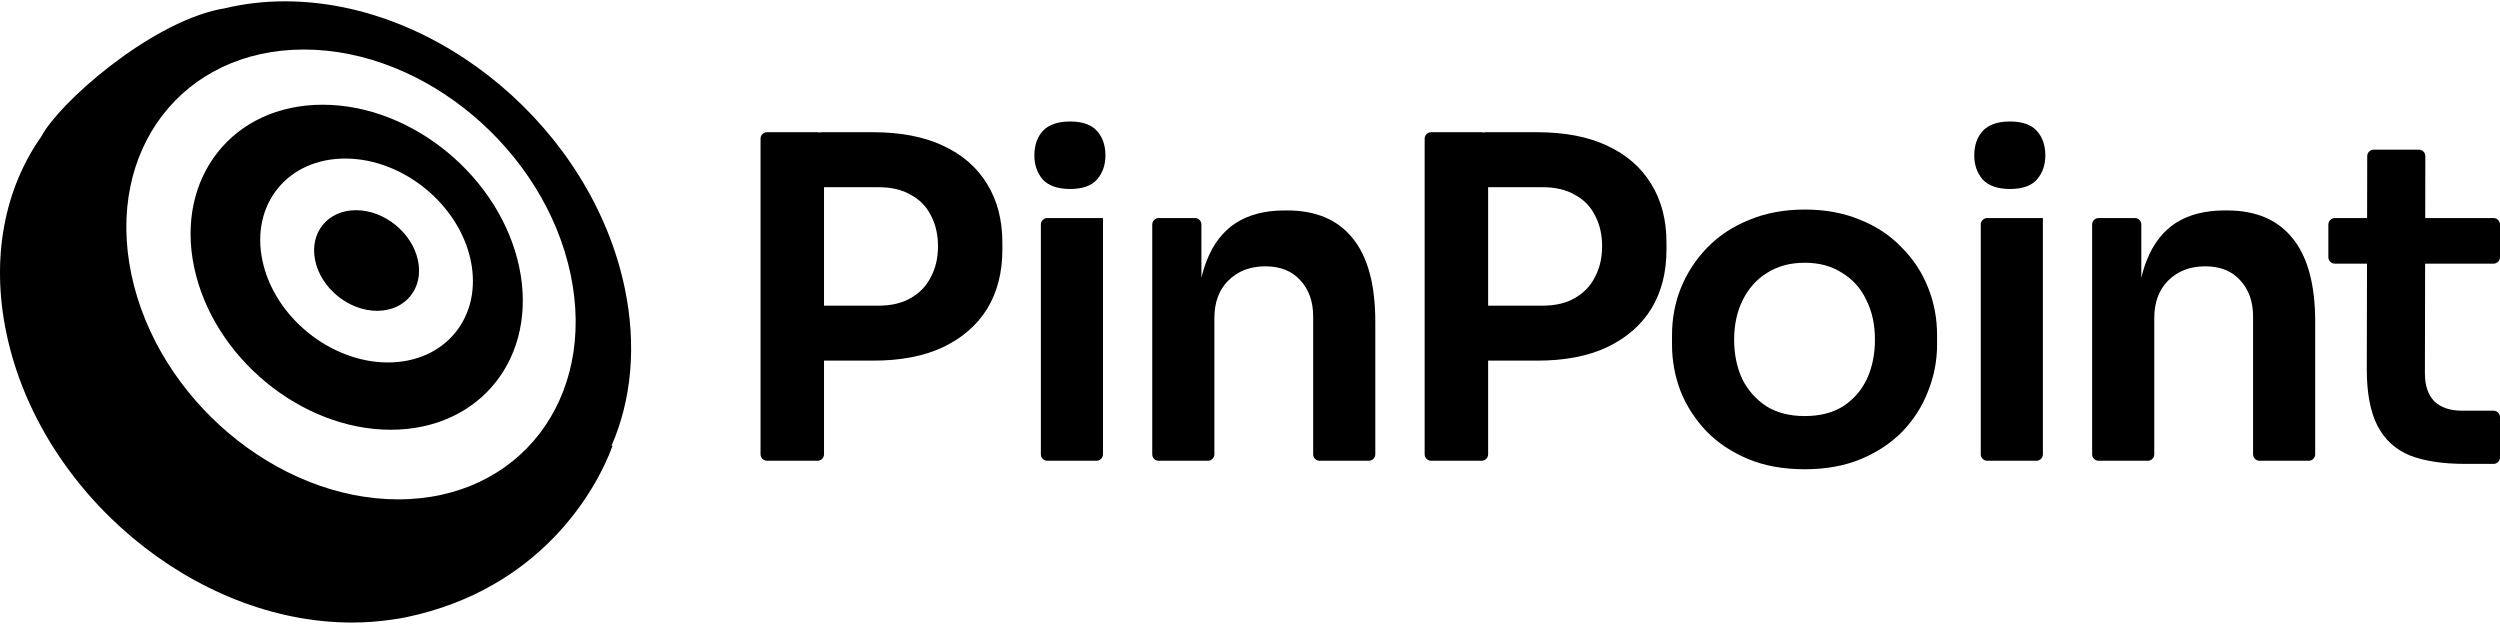
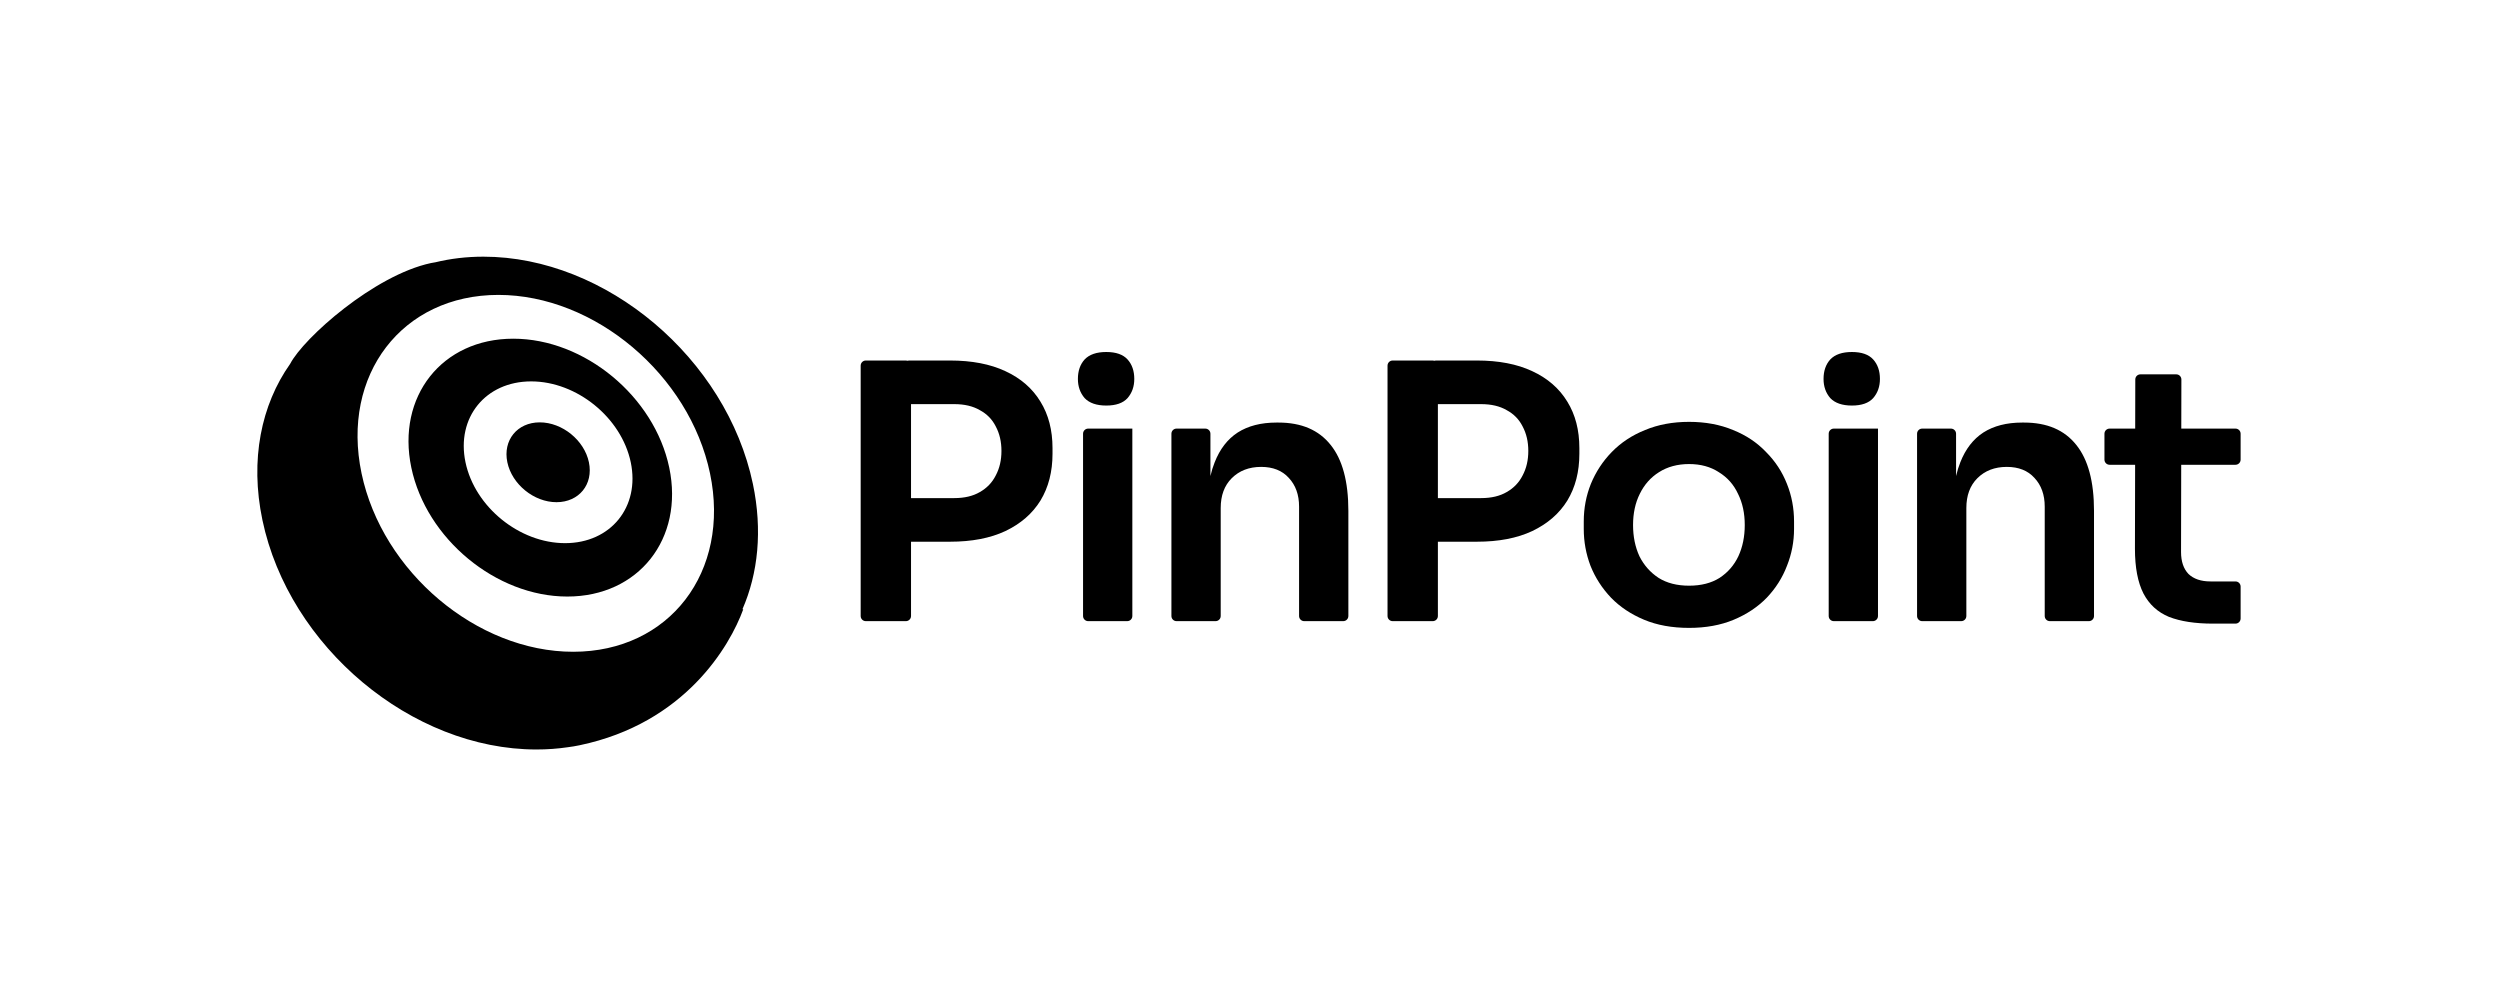
- <svg xmlns="http://www.w3.org/2000/svg" width="512" height="128" viewBox="0 0 512 128" fill="none">
-   <path fill-rule="evenodd" clip-rule="evenodd" d="M127.938 58.949C130.445 70.907 129.284 82.03 125.233 91.305L125.448 91.302C121.975 100.807 110.422 120.695 83.223 126.398C82.188 126.615 81.156 126.787 80.125 126.916C77.53 127.297 74.837 127.495 72.059 127.495C39.847 127.495 8.176 100.98 1.319 68.27C-1.947 52.691 1.006 38.516 8.476 27.942C11.945 21.264 30.148 5.066 44.838 1.918C45.235 1.833 45.618 1.766 45.985 1.717C49.868 0.772 54.009 0.273 58.368 0.273C89.996 0.273 121.145 26.543 127.938 58.949ZM116.865 56.207C122.198 81.647 106.384 102.269 81.543 102.269C56.702 102.269 32.241 81.647 26.908 56.207C21.575 30.767 37.389 10.143 62.23 10.143C87.07 10.143 111.531 30.767 116.865 56.207ZM80.028 88.012C98.414 88.012 110.195 73.111 106.342 54.729C102.489 36.348 84.46 21.447 66.073 21.447C47.687 21.447 35.905 36.348 39.759 54.729C43.612 73.111 61.641 88.012 80.028 88.012ZM96.406 53.35C98.824 64.881 91.233 74.229 79.45 74.229C67.669 74.229 56.158 64.881 53.741 53.35C51.323 41.819 58.914 32.471 70.697 32.471C82.478 32.471 93.989 41.819 96.406 53.35ZM85.603 53.35C86.796 59.041 83.049 63.655 77.234 63.655C71.419 63.655 65.739 59.041 64.546 53.35C63.353 47.659 67.099 43.046 72.914 43.046C78.729 43.046 84.41 47.659 85.603 53.35Z" fill="black" />
-   <path d="M213.167 93.039C213.167 93.77 213.761 94.364 214.492 94.364H224.567C225.298 94.364 225.892 93.77 225.892 93.039V44.656H214.492C213.761 44.656 213.167 45.249 213.167 45.981V93.039Z" fill="black" />
-   <path d="M213.578 36.783C214.799 38.064 216.659 38.705 219.161 38.705C221.663 38.705 223.495 38.064 224.654 36.783C225.814 35.44 226.393 33.792 226.393 31.839C226.393 29.765 225.814 28.086 224.654 26.805C223.495 25.523 221.663 24.882 219.161 24.882C216.659 24.882 214.799 25.523 213.578 26.805C212.418 28.086 211.838 29.765 211.838 31.839C211.838 33.792 212.418 35.44 213.578 36.783Z" fill="black" />
-   <path fill-rule="evenodd" clip-rule="evenodd" d="M193.11 71.112C189.203 72.943 184.443 73.858 178.829 73.858H168.759V93.039C168.759 93.77 168.165 94.364 167.433 94.364H157.085C156.353 94.364 155.76 93.77 155.76 93.039V28.404C155.76 27.672 156.353 27.079 157.085 27.079H167.433C167.577 27.079 167.714 27.102 167.843 27.144C167.973 27.102 168.111 27.079 168.254 27.079H178.829C184.443 27.079 189.203 27.995 193.11 29.825C197.076 31.656 200.098 34.281 202.172 37.698C204.247 41.055 205.285 45.052 205.285 49.69V51.155C205.285 55.793 204.247 59.821 202.172 63.239C200.098 66.595 197.076 69.219 193.11 71.112ZM186.518 39.895C184.749 38.858 182.552 38.339 179.928 38.339H168.759V62.598H179.928C182.552 62.598 184.749 62.079 186.518 61.042C188.35 60.004 189.723 58.57 190.638 56.739C191.615 54.908 192.103 52.803 192.103 50.423C192.103 48.043 191.615 45.937 190.638 44.106C189.723 42.275 188.35 40.872 186.518 39.895Z" fill="black" />
-   <path d="M237.305 94.364C236.573 94.364 235.98 93.77 235.98 93.039V45.981C235.98 45.249 236.573 44.656 237.305 44.656H244.725C245.456 44.656 246.05 45.249 246.05 45.981V56.905C246.344 55.63 246.71 54.446 247.149 53.352C248.491 49.934 250.474 47.371 253.099 45.662C255.784 43.954 259.11 43.099 263.077 43.099H263.625C269.546 43.099 274.031 45.022 277.083 48.866C280.134 52.65 281.66 58.326 281.66 65.894V93.039C281.66 93.77 281.067 94.364 280.335 94.364H270.261C269.529 94.364 268.936 93.77 268.936 93.039V64.795C268.936 61.744 268.05 59.272 266.281 57.38C264.572 55.488 262.191 54.542 259.141 54.542C256.028 54.542 253.495 55.519 251.542 57.472C249.651 59.364 248.705 61.927 248.705 65.161V93.039C248.705 93.77 248.111 94.364 247.379 94.364H237.305Z" fill="black" />
-   <path fill-rule="evenodd" clip-rule="evenodd" d="M329.12 71.112C325.214 72.943 320.454 73.858 314.839 73.858H304.77V93.039C304.77 93.77 304.176 94.364 303.445 94.364H293.095C292.363 94.364 291.769 93.77 291.769 93.039V28.404C291.769 27.672 292.363 27.079 293.095 27.079H303.445C303.586 27.079 303.724 27.102 303.854 27.144C303.983 27.102 304.12 27.079 304.264 27.079H314.839C320.454 27.079 325.214 27.995 329.12 29.825C333.086 31.656 336.107 34.281 338.183 37.698C340.258 41.055 341.294 45.052 341.294 49.69V51.155C341.294 55.793 340.258 59.821 338.183 63.239C336.107 66.595 333.086 69.219 329.12 71.112ZM322.529 39.895C320.759 38.858 318.561 38.339 315.938 38.339H304.77V62.598H315.938C318.561 62.598 320.759 62.079 322.529 61.042C324.359 60.004 325.732 58.57 326.648 56.739C327.625 54.908 328.112 52.803 328.112 50.423C328.112 48.043 327.625 45.937 326.648 44.106C325.732 42.275 324.359 40.872 322.529 39.895Z" fill="black" />
-   <path fill-rule="evenodd" clip-rule="evenodd" d="M369.617 96.103C365.224 96.103 361.348 95.402 357.991 93.997C354.636 92.594 351.797 90.703 349.478 88.322C347.159 85.88 345.389 83.134 344.169 80.083C343.009 77.031 342.429 73.858 342.429 70.562V68.64C342.429 65.222 343.04 61.988 344.26 58.936C345.542 55.824 347.341 53.078 349.661 50.697C352.041 48.256 354.91 46.364 358.267 45.022C361.623 43.618 365.407 42.916 369.617 42.916C373.829 42.916 377.612 43.618 380.969 45.022C384.326 46.364 387.163 48.256 389.482 50.697C391.863 53.078 393.664 55.824 394.884 58.936C396.105 61.988 396.714 65.222 396.714 68.64V70.562C396.714 73.858 396.105 77.031 394.884 80.083C393.725 83.134 391.985 85.88 389.665 88.322C387.346 90.703 384.509 92.594 381.152 93.997C377.795 95.402 373.951 96.103 369.617 96.103ZM369.617 85.209C372.73 85.209 375.354 84.537 377.49 83.195C379.627 81.792 381.244 79.93 382.342 77.611C383.441 75.23 383.989 72.546 383.989 69.556C383.989 66.504 383.41 63.819 382.251 61.499C381.152 59.119 379.505 57.258 377.308 55.915C375.171 54.512 372.608 53.81 369.617 53.81C366.628 53.81 364.034 54.512 361.837 55.915C359.701 57.258 358.053 59.119 356.894 61.499C355.734 63.819 355.154 66.504 355.154 69.556C355.154 72.546 355.704 75.23 356.801 77.611C357.961 79.93 359.609 81.792 361.745 83.195C363.88 84.537 366.506 85.209 369.617 85.209Z" fill="black" />
-   <path d="M405.66 93.039C405.66 93.77 406.253 94.364 406.985 94.364H417.059C417.791 94.364 418.384 93.77 418.384 93.039V44.656H406.985C406.253 44.656 405.66 45.249 405.66 45.981V93.039Z" fill="black" />
-   <path d="M406.069 36.783C407.29 38.064 409.152 38.705 411.654 38.705C414.156 38.705 415.986 38.064 417.145 36.783C418.305 35.44 418.885 33.792 418.885 31.839C418.885 29.765 418.305 28.086 417.145 26.805C415.986 25.523 414.156 24.882 411.654 24.882C409.152 24.882 407.29 25.523 406.069 26.805C404.91 28.086 404.33 29.765 404.33 31.839C404.33 33.792 404.91 35.44 406.069 36.783Z" fill="black" />
-   <path d="M429.797 94.364C429.064 94.364 428.472 93.77 428.472 93.039V45.981C428.472 45.249 429.064 44.656 429.797 44.656H437.216C437.947 44.656 438.541 45.249 438.541 45.981V56.905C438.837 55.63 439.202 54.446 439.64 53.352C440.982 49.934 442.966 47.371 445.59 45.662C448.275 43.954 451.601 43.099 455.569 43.099H456.118C462.037 43.099 466.523 45.022 469.574 48.866C472.626 52.65 474.151 58.326 474.151 65.894V93.039C474.151 93.77 473.559 94.364 472.826 94.364H462.753C462.02 94.364 461.428 93.77 461.428 93.039V64.795C461.428 61.744 460.543 59.272 458.772 57.38C457.064 55.488 454.684 54.542 451.632 54.542C448.52 54.542 445.986 55.519 444.034 57.472C442.142 59.364 441.196 61.927 441.196 65.161V93.039C441.196 93.77 440.603 94.364 439.87 94.364H429.797Z" fill="black" />
-   <path d="M493.508 93.266C496.497 94.425 500.282 95.004 504.86 95.004H510.675C511.406 95.004 512 94.41 512 93.679V85.436C512 84.704 511.406 84.111 510.675 84.111H504.218C501.777 84.111 499.885 83.469 498.542 82.188C497.261 80.845 496.621 78.954 496.621 76.513L496.664 53.993H510.675C511.406 53.993 512 53.4 512 52.668V45.981C512 45.249 511.406 44.656 510.675 44.656H496.683L496.709 31.977C496.711 31.244 496.117 30.649 495.384 30.649H486.134C485.403 30.649 484.81 31.241 484.809 31.972L484.782 44.656H478.172C477.441 44.656 476.847 45.249 476.847 45.981V52.668C476.847 53.4 477.441 53.993 478.172 53.993H484.764L484.719 75.689C484.719 80.51 485.452 84.355 486.916 87.224C488.382 90.031 490.578 92.045 493.508 93.266Z" fill="black" />
+ <svg xmlns="http://www.w3.org/2000/svg" width="487" height="196" viewBox="0 0 487 196" fill="none">
+   <path fill-rule="evenodd" clip-rule="evenodd" d="M146.665 94.276C148.557 103.3 147.681 111.693 144.624 118.692L144.786 118.689C142.166 125.862 133.448 140.869 112.924 145.172C112.143 145.336 111.364 145.466 110.586 145.563C108.628 145.851 106.596 146 104.5 146C80.193 146 56.295 125.992 51.12 101.31C48.656 89.554 50.884 78.858 56.521 70.879C59.139 65.839 72.874 53.617 83.959 51.242C84.259 51.178 84.547 51.127 84.825 51.09C87.754 50.377 90.879 50 94.169 50C118.035 50 141.539 69.823 146.665 94.276ZM138.31 92.207C142.334 111.404 130.401 126.965 111.656 126.965C92.912 126.965 74.454 111.404 70.429 92.207C66.405 73.01 78.338 57.448 97.083 57.448C115.827 57.448 134.285 73.01 138.31 92.207ZM110.513 116.207C124.387 116.207 133.277 104.963 130.369 91.092C127.462 77.222 113.857 65.978 99.983 65.978C86.109 65.978 77.219 77.222 80.126 91.092C83.034 104.963 96.639 116.207 110.513 116.207ZM122.872 90.051C124.696 98.753 118.968 105.806 110.077 105.806C101.187 105.806 92.501 98.753 90.677 90.051C88.853 81.35 94.581 74.296 103.472 74.296C112.362 74.296 121.048 81.35 122.872 90.051ZM114.72 90.052C115.62 94.346 112.793 97.827 108.405 97.827C104.017 97.827 99.731 94.346 98.83 90.052C97.93 85.757 100.757 82.276 105.145 82.276C109.533 82.276 113.82 85.757 114.72 90.052Z" fill="black" />
+   <path d="M210.978 120C210.978 120.552 211.426 121 211.978 121H219.58C220.132 121 220.58 120.552 220.58 120V83.491H211.978C211.426 83.491 210.978 83.938 210.978 84.491V120Z" fill="black" />
+   <path d="M211.288 77.55C212.209 78.517 213.613 79.001 215.501 79.001C217.389 79.001 218.771 78.517 219.646 77.55C220.521 76.537 220.958 75.293 220.958 73.82C220.958 72.254 220.521 70.987 219.646 70.02C218.771 69.053 217.389 68.57 215.501 68.57C213.613 68.57 212.209 69.053 211.288 70.02C210.413 70.987 209.975 72.254 209.975 73.82C209.975 75.293 210.413 76.537 211.288 77.55Z" fill="black" />
+   <path fill-rule="evenodd" clip-rule="evenodd" d="M195.843 103.454C192.895 104.836 189.303 105.526 185.067 105.526H177.468V120C177.468 120.552 177.02 121 176.468 121H168.659C168.107 121 167.659 120.552 167.659 120V71.228C167.659 70.675 168.107 70.228 168.659 70.228H176.468C176.576 70.228 176.68 70.245 176.777 70.276C176.875 70.245 176.979 70.228 177.087 70.228H185.067C189.303 70.228 192.895 70.918 195.843 72.3C198.836 73.682 201.116 75.662 202.681 78.241C204.247 80.773 205.03 83.79 205.03 87.29V88.395C205.03 91.895 204.247 94.934 202.681 97.513C201.116 100.046 198.836 102.026 195.843 103.454ZM190.869 79.898C189.534 79.116 187.876 78.724 185.896 78.724H177.468V97.03H185.896C187.876 97.03 189.534 96.638 190.869 95.855C192.251 95.073 193.287 93.99 193.978 92.609C194.715 91.227 195.083 89.638 195.083 87.842C195.083 86.046 194.715 84.458 193.978 83.076C193.287 81.695 192.251 80.635 190.869 79.898Z" fill="black" />
+   <path d="M229.192 121C228.64 121 228.192 120.552 228.192 120V84.491C228.192 83.938 228.64 83.491 229.192 83.491H234.791C235.343 83.491 235.791 83.938 235.791 84.491V92.734C236.013 91.772 236.289 90.878 236.62 90.053C237.633 87.474 239.129 85.54 241.11 84.25C243.136 82.961 245.646 82.316 248.639 82.316H249.053C253.521 82.316 256.905 83.767 259.208 86.668C261.51 89.523 262.662 93.806 262.662 99.516V120C262.662 120.552 262.214 121 261.662 121H254.06C253.508 121 253.06 120.552 253.06 120V98.688C253.06 96.385 252.392 94.52 251.057 93.092C249.767 91.665 247.971 90.951 245.669 90.951C243.32 90.951 241.409 91.688 239.935 93.161C238.508 94.589 237.794 96.523 237.794 98.964V120C237.794 120.552 237.346 121 236.794 121H229.192Z" fill="black" />
+   <path fill-rule="evenodd" clip-rule="evenodd" d="M298.474 103.454C295.527 104.836 291.935 105.526 287.698 105.526H280.1V120C280.1 120.552 279.652 121 279.1 121H271.29C270.738 121 270.29 120.552 270.29 120V71.228C270.29 70.675 270.738 70.228 271.29 70.228H279.1C279.207 70.228 279.311 70.245 279.409 70.276C279.506 70.245 279.61 70.228 279.718 70.228H287.698C291.935 70.228 295.527 70.918 298.474 72.3C301.467 73.682 303.747 75.662 305.313 78.241C306.879 80.773 307.661 83.79 307.661 87.29V88.395C307.661 91.895 306.879 94.934 305.313 97.513C303.747 100.046 301.467 102.026 298.474 103.454ZM293.501 79.898C292.165 79.116 290.507 78.724 288.527 78.724H280.1V97.03H288.527C290.507 97.03 292.165 96.638 293.501 95.855C294.882 95.073 295.918 93.99 296.609 92.609C297.346 91.227 297.714 89.638 297.714 87.842C297.714 86.046 297.346 84.458 296.609 83.076C295.918 81.695 294.882 80.635 293.501 79.898Z" fill="black" />
+   <path fill-rule="evenodd" clip-rule="evenodd" d="M329.033 122.312C325.718 122.312 322.793 121.783 320.26 120.723C317.728 119.664 315.586 118.237 313.836 116.441C312.086 114.598 310.751 112.526 309.83 110.224C308.955 107.921 308.517 105.526 308.517 103.039V101.589C308.517 99.01 308.978 96.569 309.899 94.267C310.866 91.918 312.224 89.846 313.974 88.05C315.77 86.208 317.935 84.78 320.468 83.767C323.001 82.708 325.856 82.178 329.033 82.178C332.211 82.178 335.066 82.708 337.599 83.767C340.132 84.78 342.273 86.208 344.023 88.05C345.819 89.846 347.178 91.918 348.099 94.267C349.02 96.569 349.48 99.01 349.48 101.589V103.039C349.48 105.526 349.02 107.921 348.099 110.224C347.224 112.526 345.911 114.598 344.161 116.441C342.411 118.237 340.27 119.664 337.737 120.723C335.204 121.783 332.303 122.312 329.033 122.312ZM329.033 114.092C331.382 114.092 333.362 113.585 334.974 112.572C336.586 111.513 337.806 110.108 338.635 108.358C339.464 106.562 339.878 104.536 339.878 102.28C339.878 99.977 339.441 97.951 338.566 96.201C337.737 94.405 336.494 93 334.836 91.987C333.224 90.928 331.29 90.398 329.033 90.398C326.777 90.398 324.82 90.928 323.162 91.987C321.55 93 320.307 94.405 319.432 96.201C318.557 97.951 318.119 99.977 318.119 102.28C318.119 104.536 318.534 106.562 319.362 108.358C320.237 110.108 321.481 111.513 323.093 112.572C324.704 113.585 326.685 114.092 329.033 114.092Z" fill="black" />
+   <path d="M356.23 120C356.23 120.552 356.678 121 357.23 121H364.832C365.384 121 365.832 120.552 365.832 120V83.491H357.23C356.678 83.491 356.23 83.938 356.23 84.491V120Z" fill="black" />
+   <path d="M356.539 77.55C357.46 78.517 358.865 79.001 360.753 79.001C362.641 79.001 364.022 78.517 364.897 77.55C365.772 76.537 366.21 75.293 366.21 73.82C366.21 72.254 365.772 70.987 364.897 70.02C364.022 69.053 362.641 68.57 360.753 68.57C358.865 68.57 357.46 69.053 356.539 70.02C355.664 70.987 355.227 72.254 355.227 73.82C355.227 75.293 355.664 76.537 356.539 77.55Z" fill="black" />
+   <path d="M374.444 121C373.891 121 373.444 120.552 373.444 120V84.491C373.444 83.938 373.891 83.491 374.444 83.491H380.042C380.594 83.491 381.042 83.938 381.042 84.491V92.734C381.265 91.772 381.541 90.878 381.871 90.053C382.884 87.474 384.381 85.54 386.361 84.25C388.387 82.961 390.897 82.316 393.891 82.316H394.305C398.772 82.316 402.157 83.767 404.459 86.668C406.762 89.523 407.913 93.806 407.913 99.516V120C407.913 120.552 407.466 121 406.913 121H399.312C398.759 121 398.312 120.552 398.312 120V98.688C398.312 96.385 397.644 94.52 396.308 93.092C395.019 91.665 393.223 90.951 390.92 90.951C388.572 90.951 386.66 91.688 385.187 93.161C383.759 94.589 383.045 96.523 383.045 98.964V120C383.045 120.552 382.598 121 382.045 121H374.444Z" fill="black" />
+   <path d="M422.519 120.171C424.775 121.046 427.631 121.483 431.085 121.483H435.473C436.025 121.483 436.473 121.035 436.473 120.483V114.263C436.473 113.711 436.025 113.263 435.473 113.263H430.601C428.759 113.263 427.331 112.779 426.318 111.812C425.351 110.799 424.868 109.372 424.868 107.53L424.901 90.537H435.473C436.025 90.537 436.473 90.089 436.473 89.537V84.491C436.473 83.938 436.025 83.491 435.473 83.491H424.915L424.935 73.924C424.936 73.371 424.488 72.922 423.935 72.922H416.955C416.403 72.922 415.956 73.368 415.955 73.92L415.935 83.491H410.947C410.395 83.491 409.947 83.938 409.947 84.491V89.537C409.947 90.089 410.395 90.537 410.947 90.537H415.921L415.887 106.908C415.887 110.546 416.44 113.447 417.545 115.612C418.651 117.73 420.308 119.25 422.519 120.171Z" fill="black" />
</svg>
